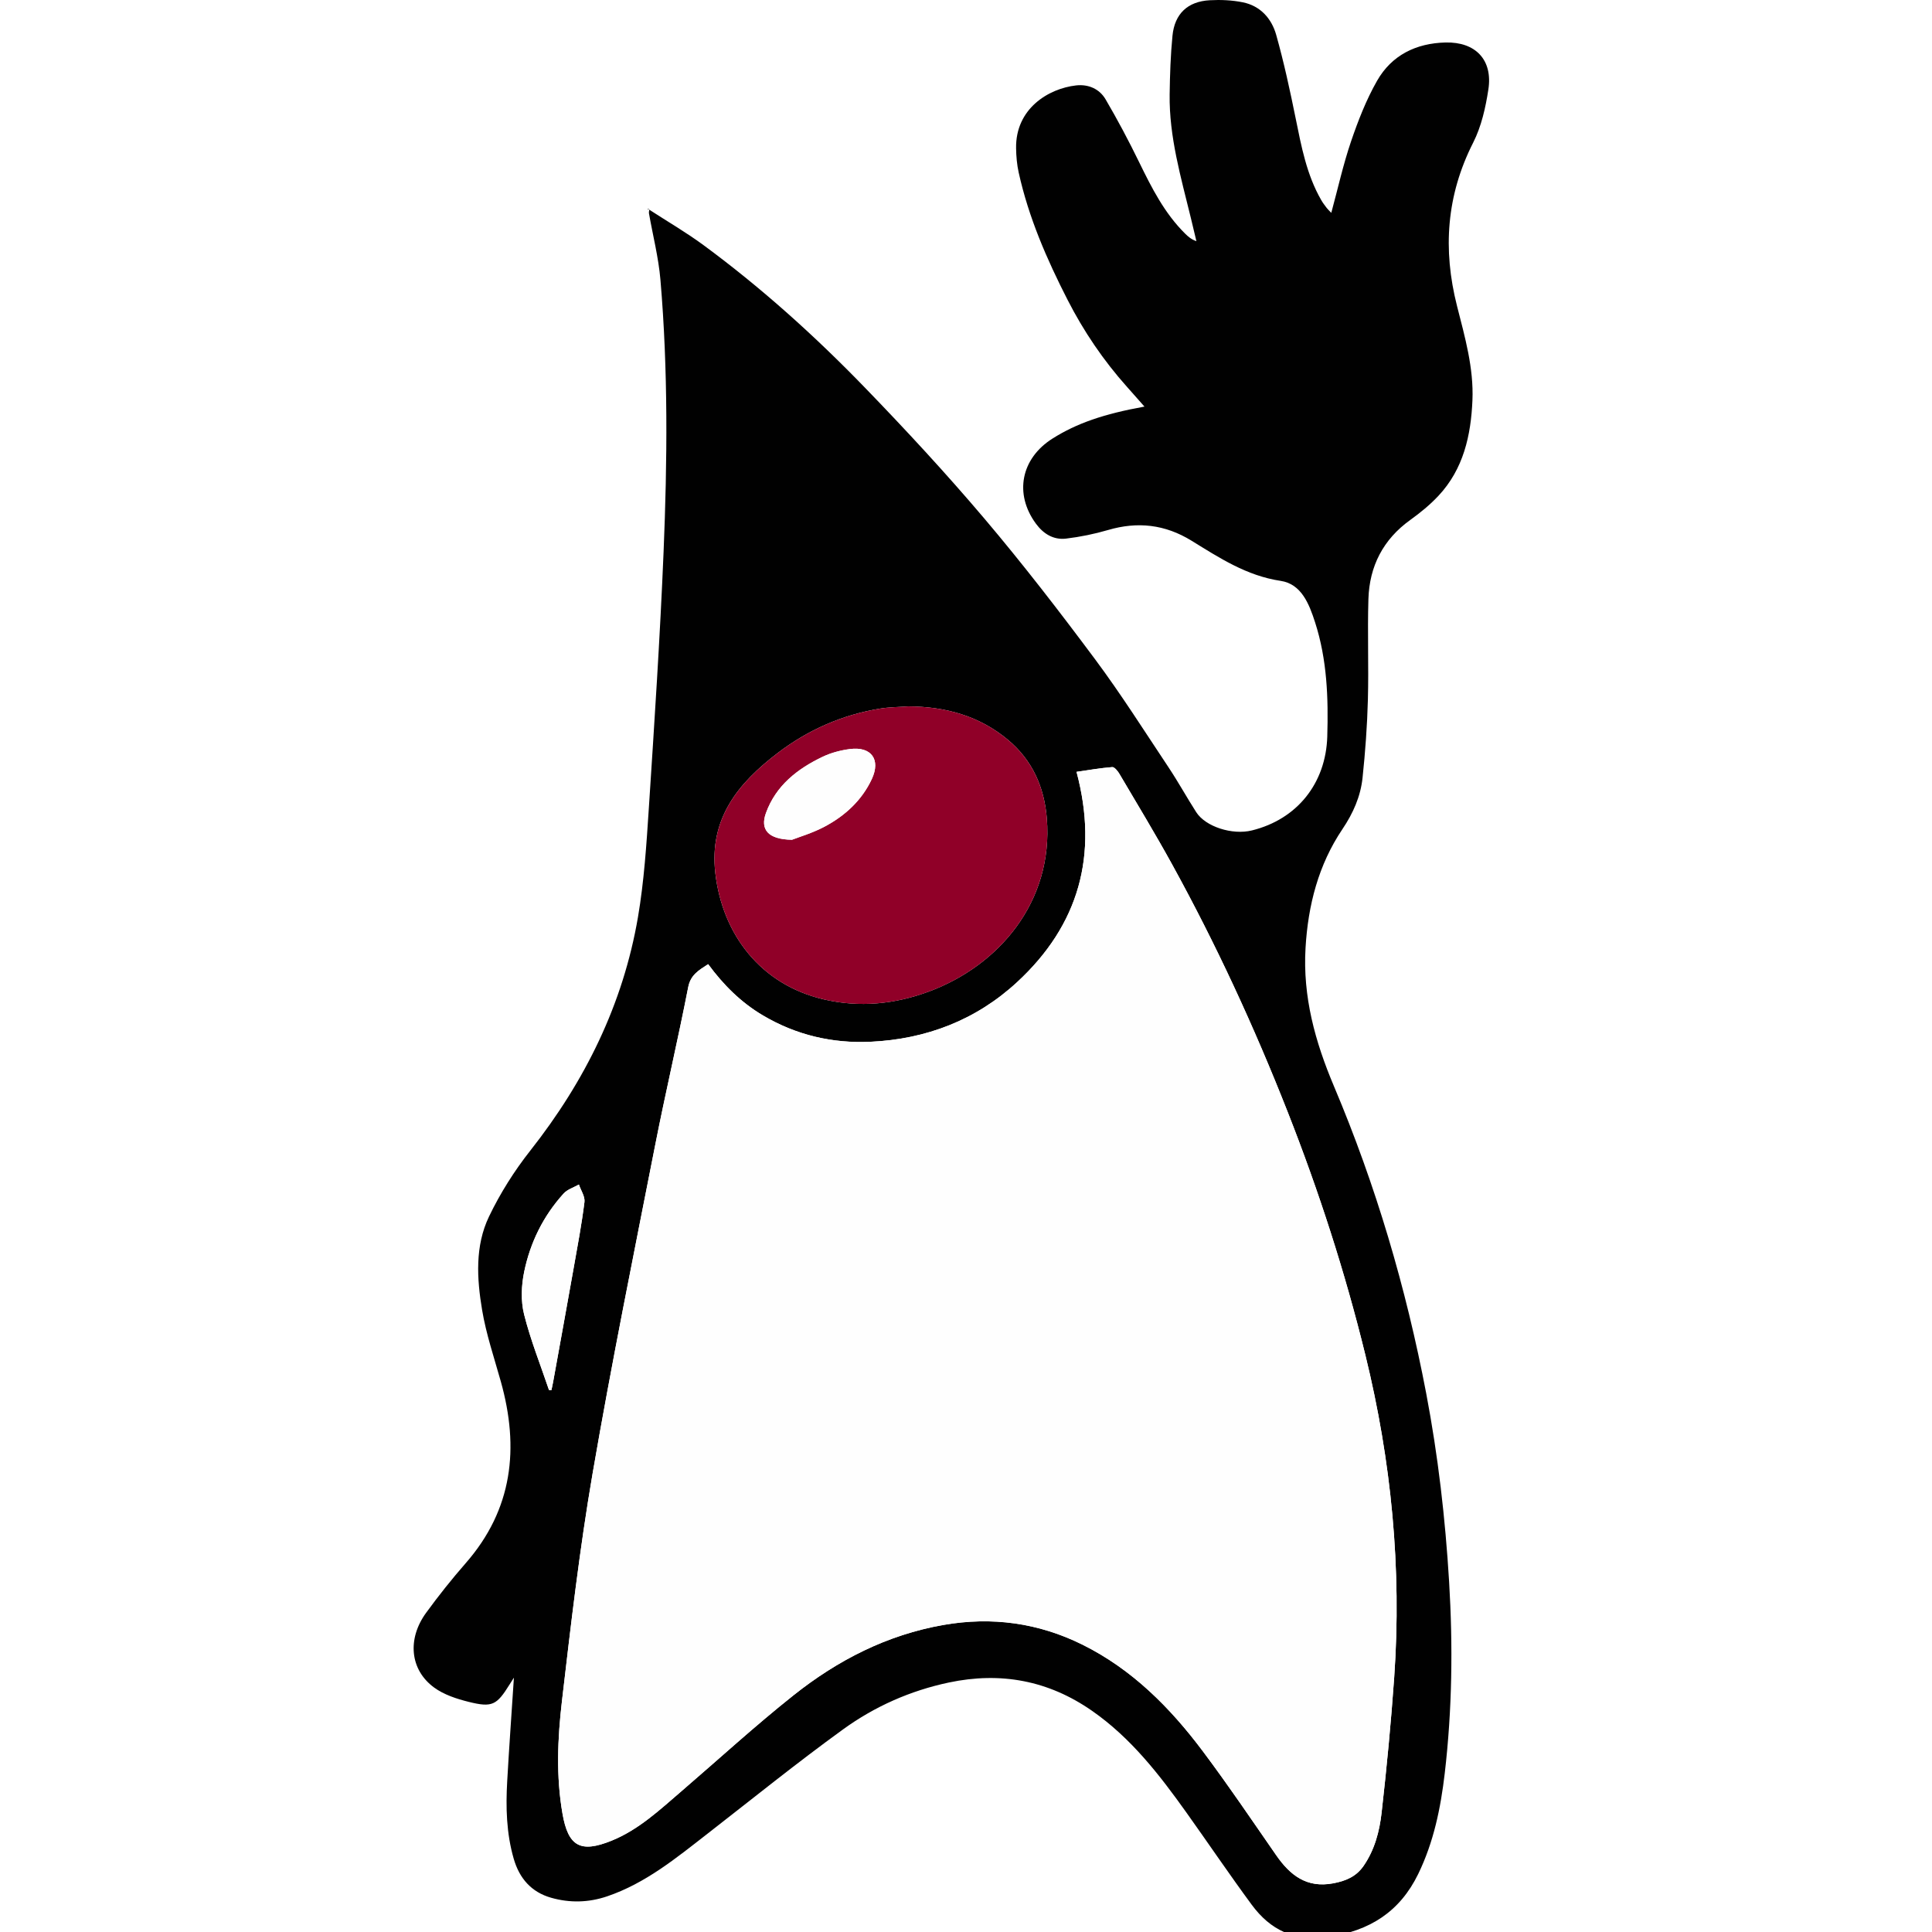
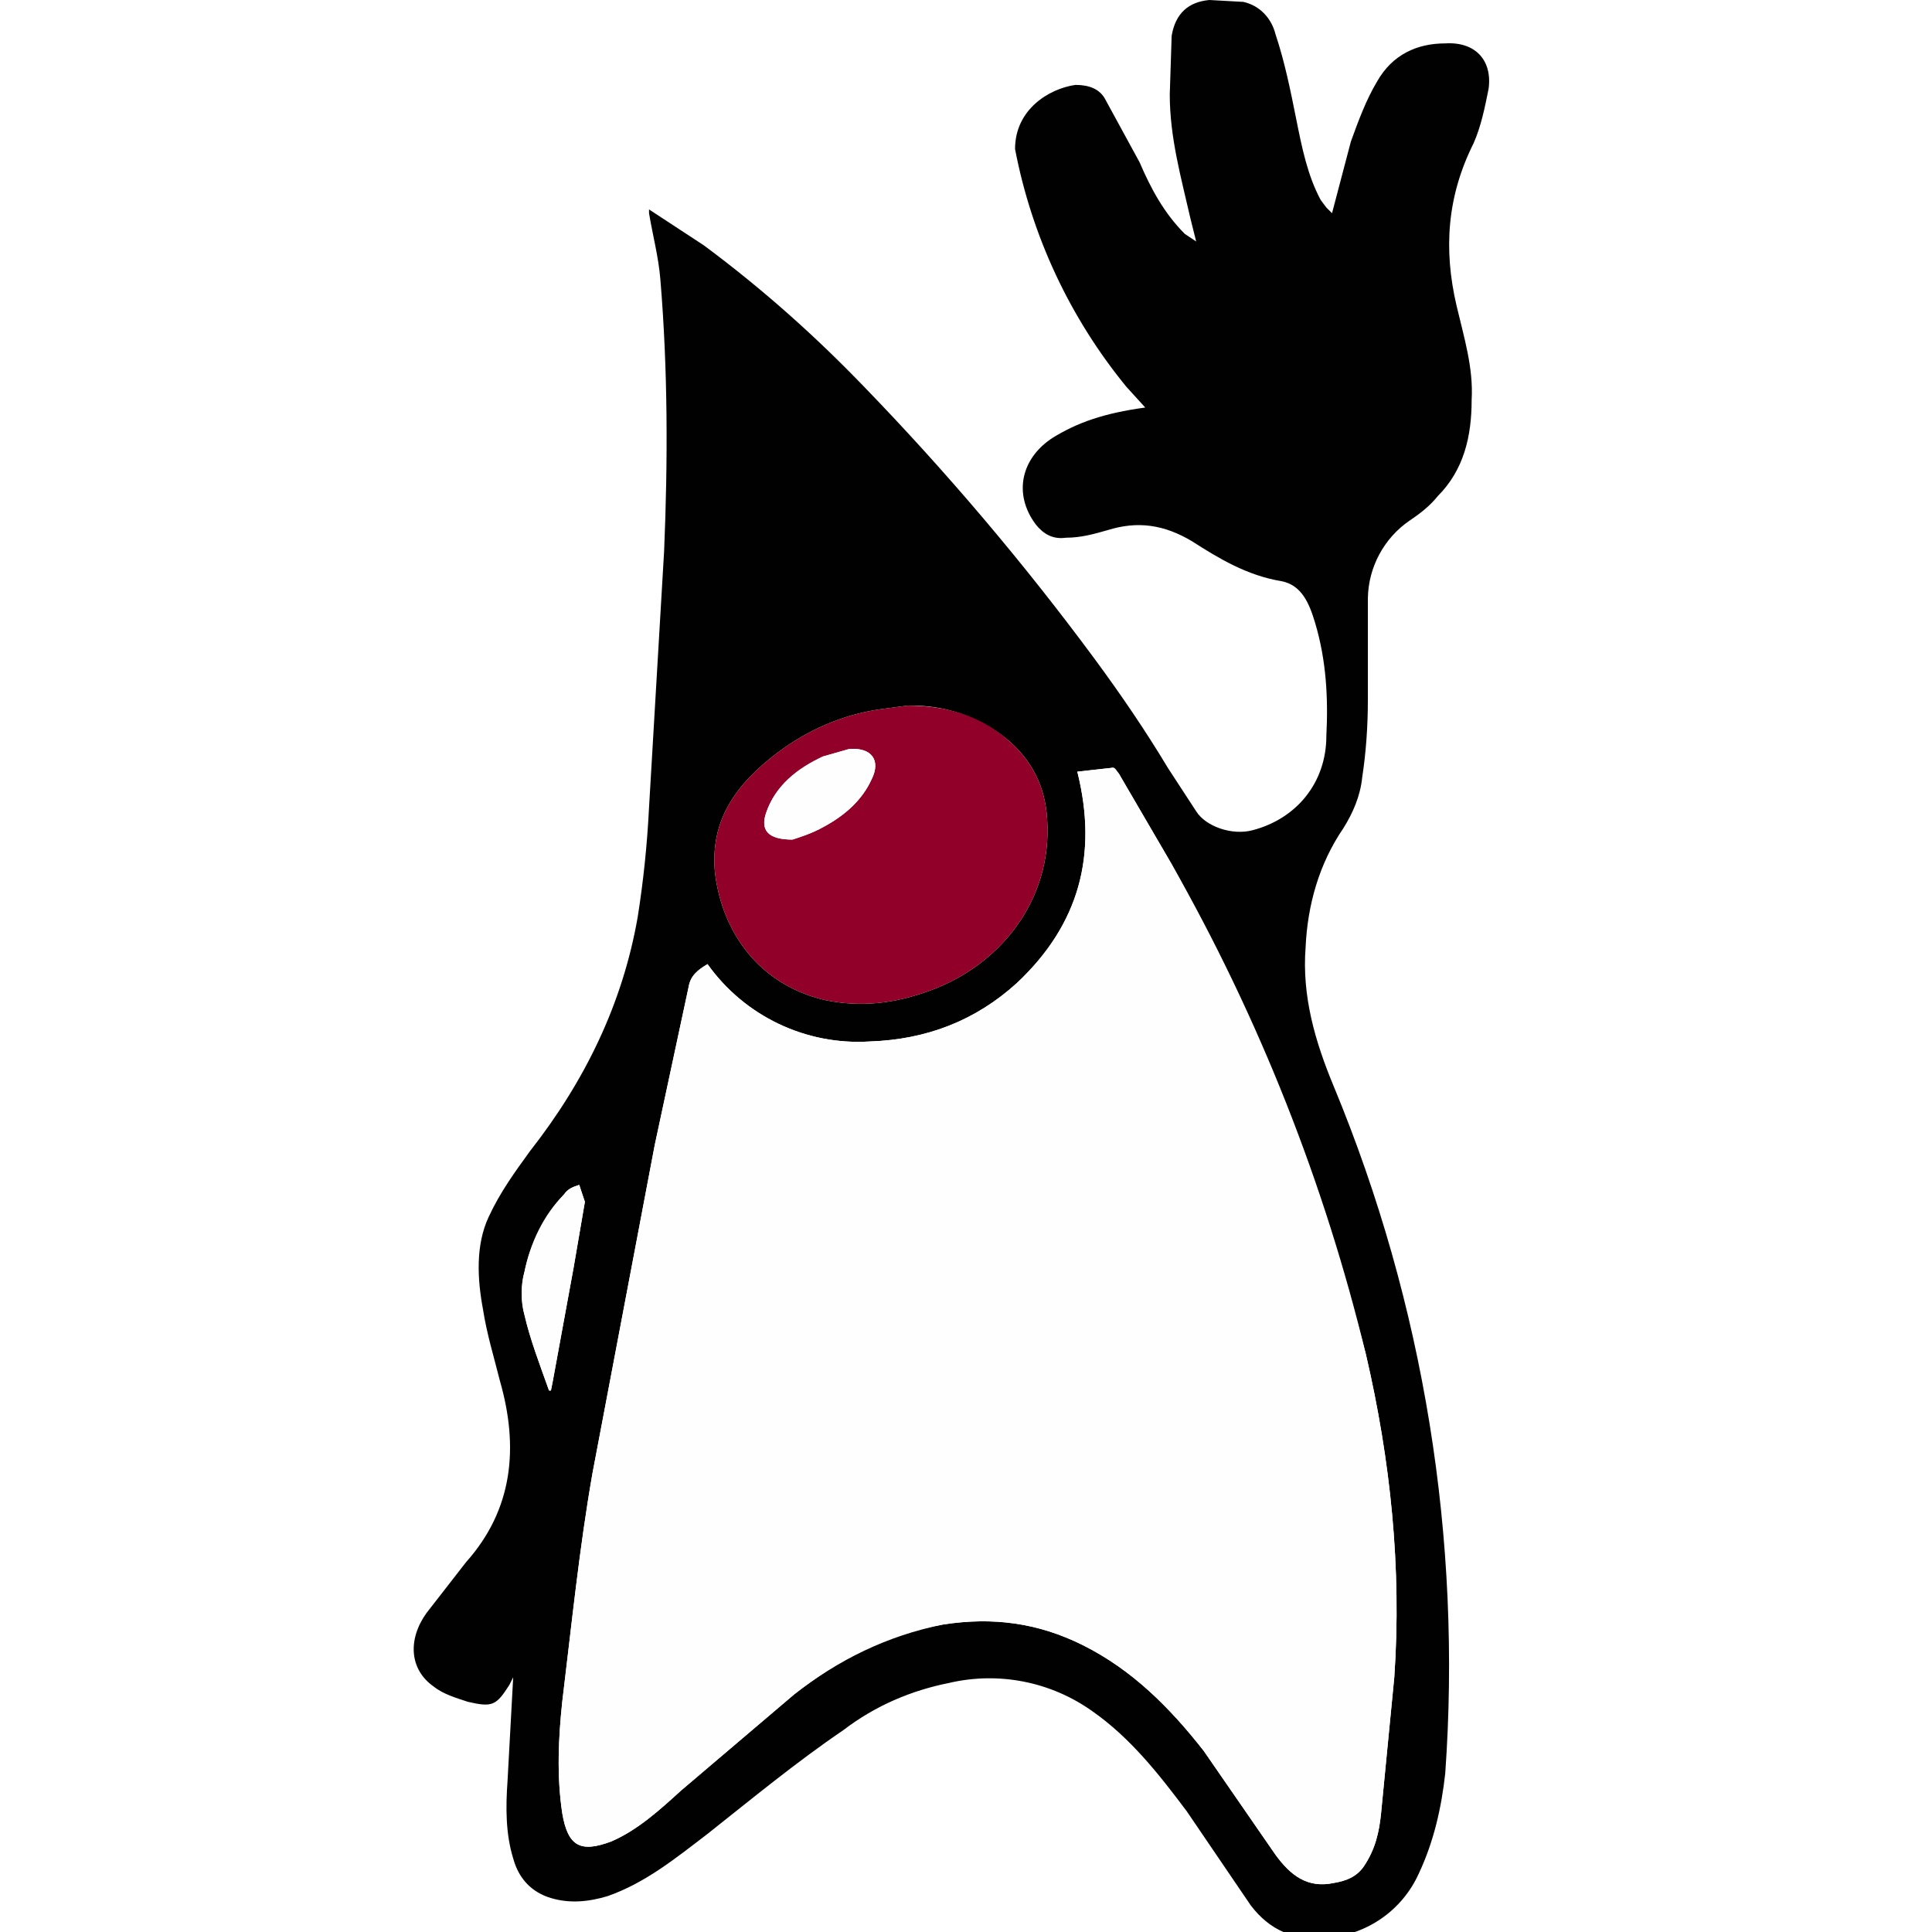
- <svg xmlns="http://www.w3.org/2000/svg" version="1.1" id="Layer_1" x="0px" y="0px" viewBox="0 0 1024 1024" style="enable-background:new 0 0 1024 1024;" xml:space="preserve">
-   <style type="text/css">
- 	.st0{fill:#010101;}
- 	.st1{fill:#FEFEFE;}
- 	.st2{fill:#900028;}
- </style>
-   <g>
-     <path class="st0" d="M344.03,111.08c9.66,6.27,19.66,12.08,28.92,18.9c30.7,22.62,58.98,48.11,85.46,75.46   c21.75,22.47,43.04,45.48,63.26,69.33c20.43,24.11,39.77,49.19,58.65,74.53c13.81,18.54,26.2,38.13,39.02,57.39   c5.16,7.75,9.66,15.95,14.69,23.79c4.96,7.72,19.12,12.22,29.48,9.67c23.98-5.89,39.21-24.95,39.97-49.71   c0.62-20.5-0.1-40.85-6.45-60.56c-3.13-9.71-7.22-20.36-18.27-22.01c-18.05-2.7-32.46-12.2-47.25-21.3   c-14.03-8.63-28.55-10.25-44.23-5.65c-7.25,2.12-14.75,3.65-22.25,4.55c-6.64,0.79-12.01-2.52-15.96-7.9   c-11.63-15.8-7.96-34.57,8.8-45.14c12.69-8,26.97-13,48.72-16.93c-3.25-3.67-6.24-7.08-9.26-10.46   c-12.5-13.99-22.96-29.43-31.48-46.09c-11.02-21.54-20.66-43.68-25.91-67.44c-0.93-4.19-1.32-8.56-1.39-12.86   c-0.39-21.03,17.13-31.72,31.8-33.38c6.49-0.73,12.36,1.81,15.62,7.36c6.35,10.82,12.24,21.93,17.74,33.21   c6.69,13.71,13.51,27.24,24.54,38.1c1.55,1.53,3.21,2.96,5.87,3.89c-0.97-4.04-1.92-8.09-2.9-12.13   c-5.27-21.65-11.6-43.13-11.28-65.71c0.15-10.37,0.48-20.76,1.5-31.07c1.15-11.65,8.08-18.15,19.72-18.79   c5.82-0.32,11.84-0.06,17.54,1.09c9.33,1.88,15.28,8.61,17.71,17.25c4.1,14.57,7.31,29.42,10.32,44.27   c3.03,14.92,5.81,29.84,13.52,43.26c0.85,1.49,1.91,2.87,2.95,4.24c0.58,0.77,1.32,1.41,2.41,2.57   c3.54-13.03,6.32-25.66,10.46-37.83c3.76-11.03,8.06-22.09,13.81-32.17c7.75-13.59,20.7-19.92,36.3-20.29   c15.89-0.38,25.09,9.21,22.69,24.88c-1.47,9.61-3.7,19.6-8.05,28.18c-14.2,27.97-16.19,56.63-8.56,86.64   c4.16,16.38,8.89,32.81,8.16,49.96c-0.79,18.63-4.75,36.42-18,50.59c-4.45,4.76-9.62,8.99-14.93,12.8   c-14.41,10.35-21.66,24.54-22.2,41.91c-0.55,17.79,0.2,35.62-0.28,53.42c-0.37,13.8-1.38,27.61-2.83,41.34   c-1.04,9.87-4.98,18.78-10.64,27.18c-12.77,18.97-18.26,40.39-19.58,63.04c-1.51,25.8,5.05,49.59,15.07,73.28   c22.16,52.42,38.23,106.82,48.89,162.79c6.29,33.02,10.12,66.28,12.14,99.82c2.05,33.95,1.63,67.79-2.32,101.57   c-2.16,18.43-5.86,36.47-14.06,53.33c-9.74,20.01-25.71,30.19-47.77,33.37c-17.7,2.55-30.53-3.57-40.49-17.09   c-11.88-16.12-23.1-32.73-34.73-49.03c-14.3-20.03-29.29-39.38-49.84-53.7c-23.2-16.18-48.54-20.82-75.94-15.03   c-20.38,4.3-39.28,12.68-55.99,24.78c-24.47,17.72-47.99,36.74-71.85,55.29c-16.63,12.93-32.92,26.35-53.31,33.27   c-9.82,3.33-19.77,3.54-29.61,0.75c-10.46-2.96-16.84-10.21-19.86-20.66c-3.91-13.51-4.25-27.29-3.46-41.15   c1.01-17.94,2.31-35.87,3.55-54.86c-1.1,1.73-1.69,2.66-2.28,3.6c-6.83,10.96-9.17,12.34-21.65,9.24   c-6.41-1.59-13.19-3.8-18.41-7.64c-12.78-9.4-14.28-25.74-4.18-39.59c6.61-9.07,13.62-17.88,21.01-26.33   c24.92-28.52,28.44-61,18.59-96.19c-3.53-12.61-7.79-25.13-9.94-37.99c-2.78-16.6-3.82-33.87,3.66-49.48   c5.91-12.34,13.41-24.21,21.89-34.97c28.98-36.77,49.17-77.54,57.07-123.77c3.25-19.05,4.5-38.49,5.76-57.81   c2.95-45.23,5.94-90.48,7.81-135.76c1.99-48.08,2.44-96.22-1.67-144.24c-1.01-11.81-4.02-23.44-6.07-35.17   c-0.12-0.68,0.13-1.42,0.2-2.13C344.12,110.93,344.03,111.08,344.03,111.08z M375.34,511.03c-5.05,3.27-9.32,5.69-10.59,12.21   c-5.45,27.96-12.01,55.69-17.49,83.64c-11.38,57.96-23.16,115.86-33.17,174.05c-6.88,40-11.55,80.42-16.26,120.75   c-2.31,19.73-3.15,39.72,0.29,59.53c3.02,17.41,9.5,21.06,26.02,14.37c14.35-5.81,25.51-16.32,37.04-26.23   c19.79-17.01,39.05-34.68,59.47-50.9c23.36-18.55,49.5-31.97,79.35-37.21c25.74-4.52,50.38-1.12,73.66,10.41   c26.31,13.03,46.53,33.38,63.88,56.54c13.46,17.96,26.04,36.6,38.84,55.05c7.39,10.66,16.19,17.59,30.28,14.93   c6.65-1.26,12.12-3.53,16.05-9.22c5.88-8.51,8.44-18.3,9.56-28.19c2.71-23.86,5-47.79,6.68-71.75   c4.05-57.73-1.5-114.59-15.28-170.83c-10.78-44-24.68-86.93-41.25-129.02c-17.7-44.97-37.95-88.8-61.26-131.16   c-8.9-16.17-18.48-31.97-27.86-47.87c-0.88-1.49-2.62-3.67-3.81-3.57c-6.4,0.51-12.76,1.63-18.91,2.51   c11.75,44.09,1.25,81.24-31.54,111.51c-21.71,20.05-48.14,30.19-77.6,31.56c-20.23,0.94-39.38-3.5-57.05-13.95   C392.73,531.32,383.44,522.04,375.34,511.03z M481.37,374.4c-4.99,0.37-10.04,0.38-14.96,1.18c-20,3.26-38.13,11.27-54.16,23.48   c-20.9,15.92-36.47,34.71-33.11,63.72c3.77,32.61,24.08,59.08,57.39,66.89c19.03,4.46,37.73,2.6,56.01-4.21   c36.64-13.63,65.86-47.3,62.3-91.68c-1.33-16.54-7.6-30.75-20.5-41.58C519.03,379.37,501.03,374.5,481.37,374.4z M290.97,736.72   c0.43,0.02,0.87,0.05,1.3,0.07c0.31-1.47,0.65-2.93,0.91-4.41c3.62-20.02,7.27-40.04,10.83-60.08c2.08-11.7,4.29-23.4,5.76-35.18   c0.37-2.93-1.89-6.19-2.94-9.29c-2.73,1.56-6.08,2.56-8.1,4.78c-10.78,11.86-17.71,25.96-20.91,41.51   c-1.49,7.24-1.82,15.4-0.05,22.48C281.18,710.22,286.46,723.37,290.97,736.72z" />
-     <path class="st0" d="M344.12,110.93c-0.23,0.07-0.45,0.14-0.68,0.2c0.01-0.21,0.03-0.41,0.04-0.62c0.18,0.19,0.37,0.38,0.55,0.57   C344.03,111.08,344.12,110.93,344.12,110.93z" />
-     <path class="st1" d="M375.34,511.03c8.1,11,17.38,20.29,29.06,27.2c17.67,10.45,36.82,14.89,57.05,13.95   c29.46-1.37,55.89-11.51,77.6-31.56c32.78-30.27,43.29-67.43,31.54-111.51c6.15-0.88,12.5-2,18.91-2.51   c1.19-0.09,2.93,2.08,3.81,3.57c9.38,15.9,18.95,31.7,27.86,47.87c23.32,42.35,43.56,86.19,61.26,131.16   c16.57,42.09,30.47,85.02,41.25,129.02c13.77,56.24,19.32,113.1,15.28,170.83c-1.68,23.96-3.97,47.89-6.68,71.75   c-1.12,9.89-3.68,19.68-9.56,28.19c-3.93,5.68-9.4,7.96-16.05,9.22c-14.1,2.66-22.89-4.27-30.28-14.93   c-12.8-18.45-25.37-37.09-38.84-55.05c-17.36-23.16-37.58-43.51-63.88-56.54c-23.28-11.53-47.91-14.92-73.66-10.41   c-29.86,5.24-55.99,18.65-79.35,37.21c-20.42,16.21-39.68,33.89-59.47,50.9c-11.52,9.9-22.69,20.42-37.04,26.23   c-16.52,6.69-23,3.03-26.02-14.37c-3.44-19.81-2.59-39.81-0.29-59.53c4.71-40.34,9.38-80.75,16.26-120.75   c10.01-58.2,21.8-116.1,33.17-174.05c5.49-27.95,12.05-55.69,17.49-83.64C366.02,516.72,370.29,514.3,375.34,511.03z" />
-     <path class="st2" d="M481.37,374.4c19.66,0.1,37.66,4.96,52.97,17.81c12.9,10.83,19.17,25.04,20.5,41.58   c3.56,44.38-25.66,78.04-62.3,91.68c-18.29,6.8-36.98,8.67-56.01,4.21c-33.31-7.81-53.62-34.28-57.39-66.89   c-3.36-29.01,12.21-47.79,33.11-63.72c16.03-12.21,34.16-20.22,54.16-23.48C471.32,374.78,476.37,374.77,481.37,374.4z    M419.77,445.09c3.58-1.41,10.72-3.49,17.15-6.89c10.89-5.76,19.86-13.94,25.16-25.31c4.83-10.37-0.32-17.37-11.67-15.87   c-4.9,0.65-9.93,1.96-14.37,4.08c-13.43,6.41-24.82,15.28-30.09,29.87C402.85,439.57,406.96,444.91,419.77,445.09z" />
-     <path class="st1" d="M290.97,736.72c-4.5-13.35-9.79-26.51-13.2-40.13c-1.77-7.08-1.44-15.24,0.05-22.48   c3.2-15.54,10.13-29.65,20.91-41.51c2.01-2.22,5.36-3.22,8.1-4.78c1.05,3.11,3.31,6.36,2.94,9.29   c-1.47,11.78-3.68,23.48-5.76,35.18c-3.55,20.04-7.21,40.05-10.83,60.08c-0.27,1.48-0.61,2.94-0.91,4.41   C291.83,736.77,291.4,736.75,290.97,736.72z" />
-     <path class="st1" d="M419.77,445.09c-12.81-0.17-16.92-5.52-13.81-14.12c5.27-14.6,16.66-23.47,30.09-29.87   c4.44-2.12,9.47-3.43,14.37-4.08c11.35-1.5,16.5,5.51,11.67,15.87c-5.3,11.37-14.27,19.55-25.16,25.31   C430.48,441.6,423.35,443.68,419.77,445.09z" />
-   </g>
+ <svg xmlns="http://www.w3.org/2000/svg" xml:space="preserve" id="Layer_1" x="0" y="0" version="1.1" viewBox="0 0 1024 1024">
+   <style>.st1{fill:#fefefe}</style>
+   <path fill="#010101" d="m344 111 29 19c31 23 59 48 85 75a1425 1425 0 0 1 122 144c14 19 27 38 39 58l15 23c5 8 19 13 30 10 23-6 39-25 39-50 1-20 0-40-6-60-3-10-7-20-18-22-18-3-33-12-47-21-15-9-29-11-45-6-7 2-14 4-22 4-7 1-12-2-16-7-12-16-8-35 9-46 13-8 27-13 49-16l-10-11a283 283 0 0 1-59-126c0-21 18-32 32-34 7 0 13 2 16 8l18 33c6 14 13 27 24 38l6 4-3-12c-5-22-11-43-11-66l1-31c2-12 9-18 20-19l18 1c9 2 15 9 17 17 5 15 8 30 11 45s6 30 13 43l3 4 3 3 10-38c4-11 8-22 14-32 8-14 21-20 36-20 16-1 25 9 23 24-2 10-4 20-8 29-14 28-16 56-9 86 4 17 9 33 8 50 0 19-4 37-18 51-4 5-9 9-15 13a51 51 0 0 0-22 41v54c0 14-1 28-3 41-1 10-5 19-10 27-13 19-19 41-20 63-2 26 5 50 15 74a802 802 0 0 1 59 364c-2 18-6 36-14 53a58 58 0 0 1-48 34c-18 2-31-4-41-17l-34-50c-15-20-30-39-50-53a94 94 0 0 0-76-15c-20 4-39 12-56 25-25 17-48 36-72 55-17 13-33 26-53 33-10 3-20 4-30 1s-17-10-20-21c-4-13-4-27-3-41l3-55-2 4c-7 11-9 12-22 9-6-2-13-4-18-8-13-9-14-25-4-39l21-27c25-28 28-61 18-96-3-12-7-25-9-38-3-16-4-34 3-49 6-13 14-24 22-35 29-37 49-78 57-124 3-19 5-38 6-58l8-136c2-48 2-96-2-144-1-12-4-23-6-35v-2zm31 400c-5 3-9 6-10 12l-18 84-33 174c-7 40-11 80-16 121-2 19-3 39 0 59 3 18 10 21 26 15 14-6 26-17 37-27l60-51c23-18 49-32 79-37 26-4 50-1 74 11 26 13 46 33 64 56l38 55c8 11 17 18 31 15 6-1 12-3 16-9 6-9 8-18 9-28l7-72c4-58-2-115-15-171a1004 1004 0 0 0-103-260l-28-48c-1-1-2-4-4-3l-18 2c11 44 1 81-32 112-22 20-48 30-78 31a98 98 0 0 1-86-41zm106-137-15 2c-20 3-38 11-54 23-21 16-36 35-33 64 4 32 24 59 58 67 19 4 37 2 56-5 36-13 65-47 62-91-1-17-8-31-21-42a80 80 0 0 0-53-18zM291 737h1l1-5 11-60 6-35-3-9c-3 1-6 2-8 5a87 87 0 0 0-21 41c-2 7-2 16 0 23 3 13 8 26 13 40zm53-626h-1 1z" />
+   <path d="M375 511a98 98 0 0 0 86 41c30-1 56-11 78-31 33-31 43-68 32-112l18-2c2 0 3 2 4 3l28 48a1128 1128 0 0 1 103 260c13 56 19 113 15 171l-7 72c-1 10-3 19-9 28-4 6-10 8-16 9-14 3-23-4-31-15l-38-55c-18-23-38-43-64-56-24-12-48-15-74-11-30 6-56 19-79 37l-60 51c-11 10-23 21-37 27-16 6-23 3-26-15-3-20-2-40 0-59 5-41 9-81 16-121l33-174 18-84c1-6 5-9 10-12z" class="st1" />
+   <path fill="#900028" d="M481 374c20 0 38 5 53 18 13 11 20 25 21 42 3 44-26 78-62 91-19 7-37 9-56 5-34-8-54-35-58-67-3-29 12-48 33-64 16-12 34-20 54-23l15-2zm-61 71c3-1 10-3 17-7 11-6 20-14 25-25 5-10 0-17-12-16l-14 4c-13 7-25 15-30 30-3 9 1 14 14 14z" />
+   <path d="M291 737c-5-14-10-27-13-40-2-7-2-16 0-23 3-15 10-30 21-41 2-3 5-4 8-5l3 9-6 35-11 60-1 5h-1zm129-292c-13 0-17-5-14-14 5-15 17-24 30-30l14-4c12-1 17 6 12 16-5 11-14 19-25 25-7 4-14 6-17 7z" class="st1" />
</svg>
